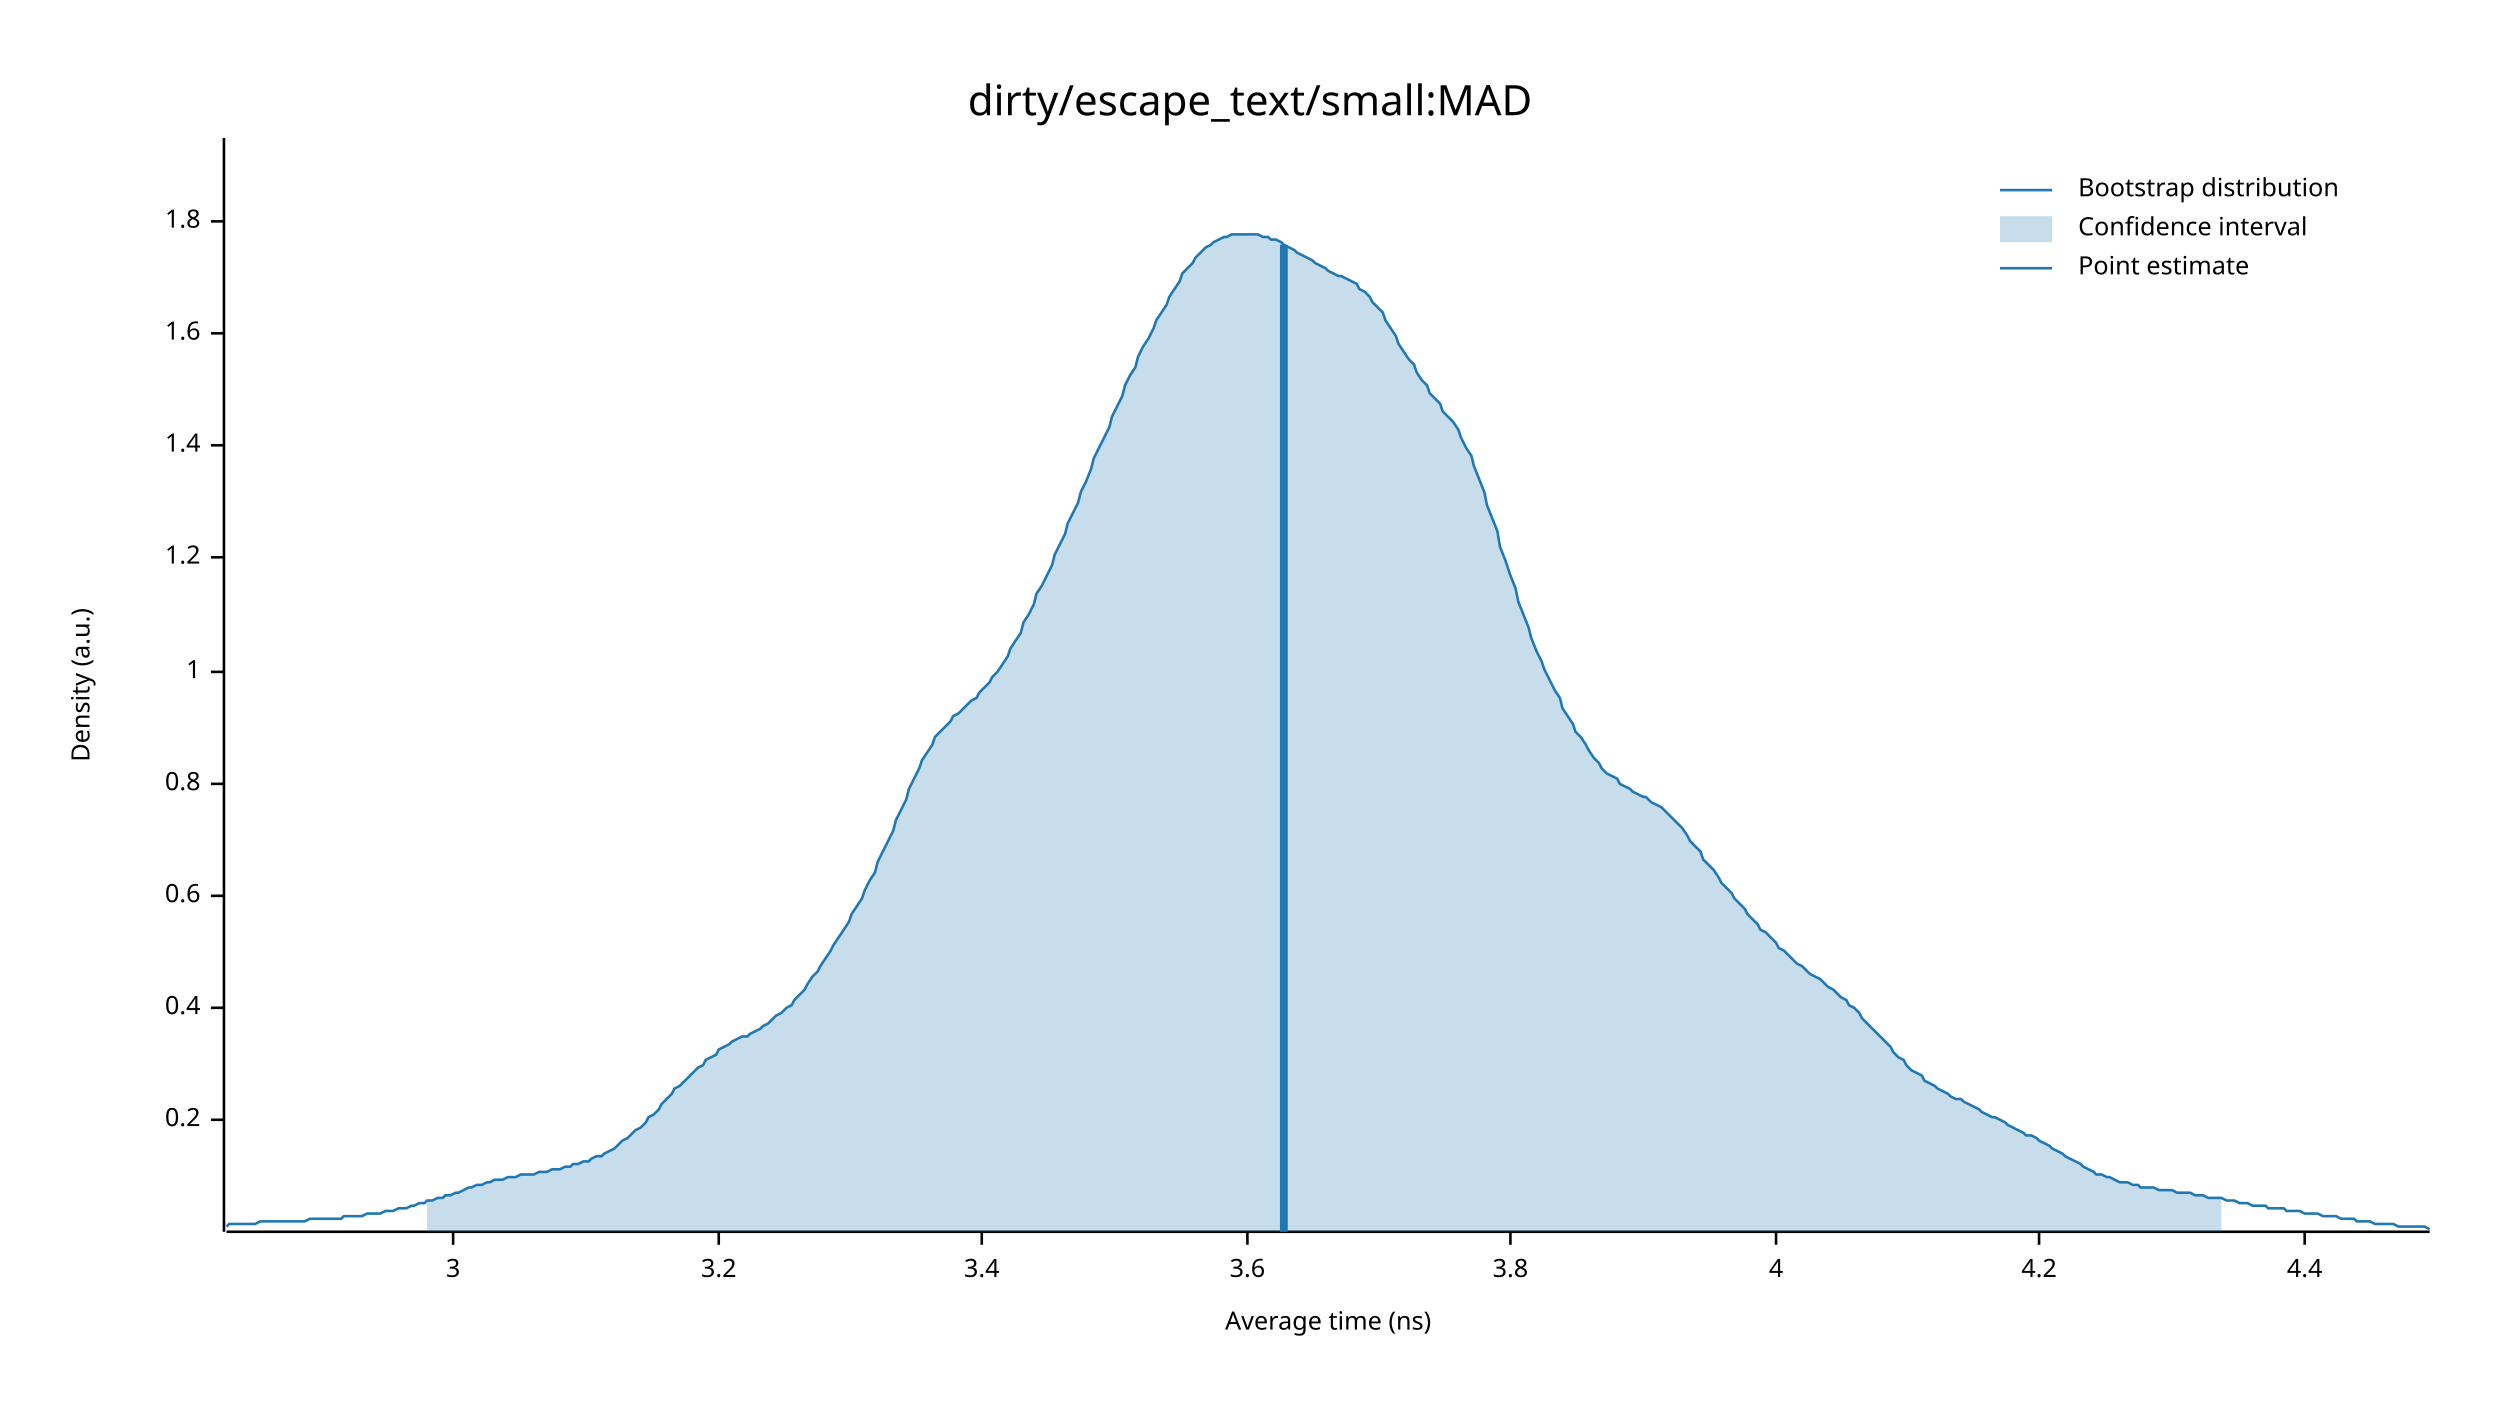
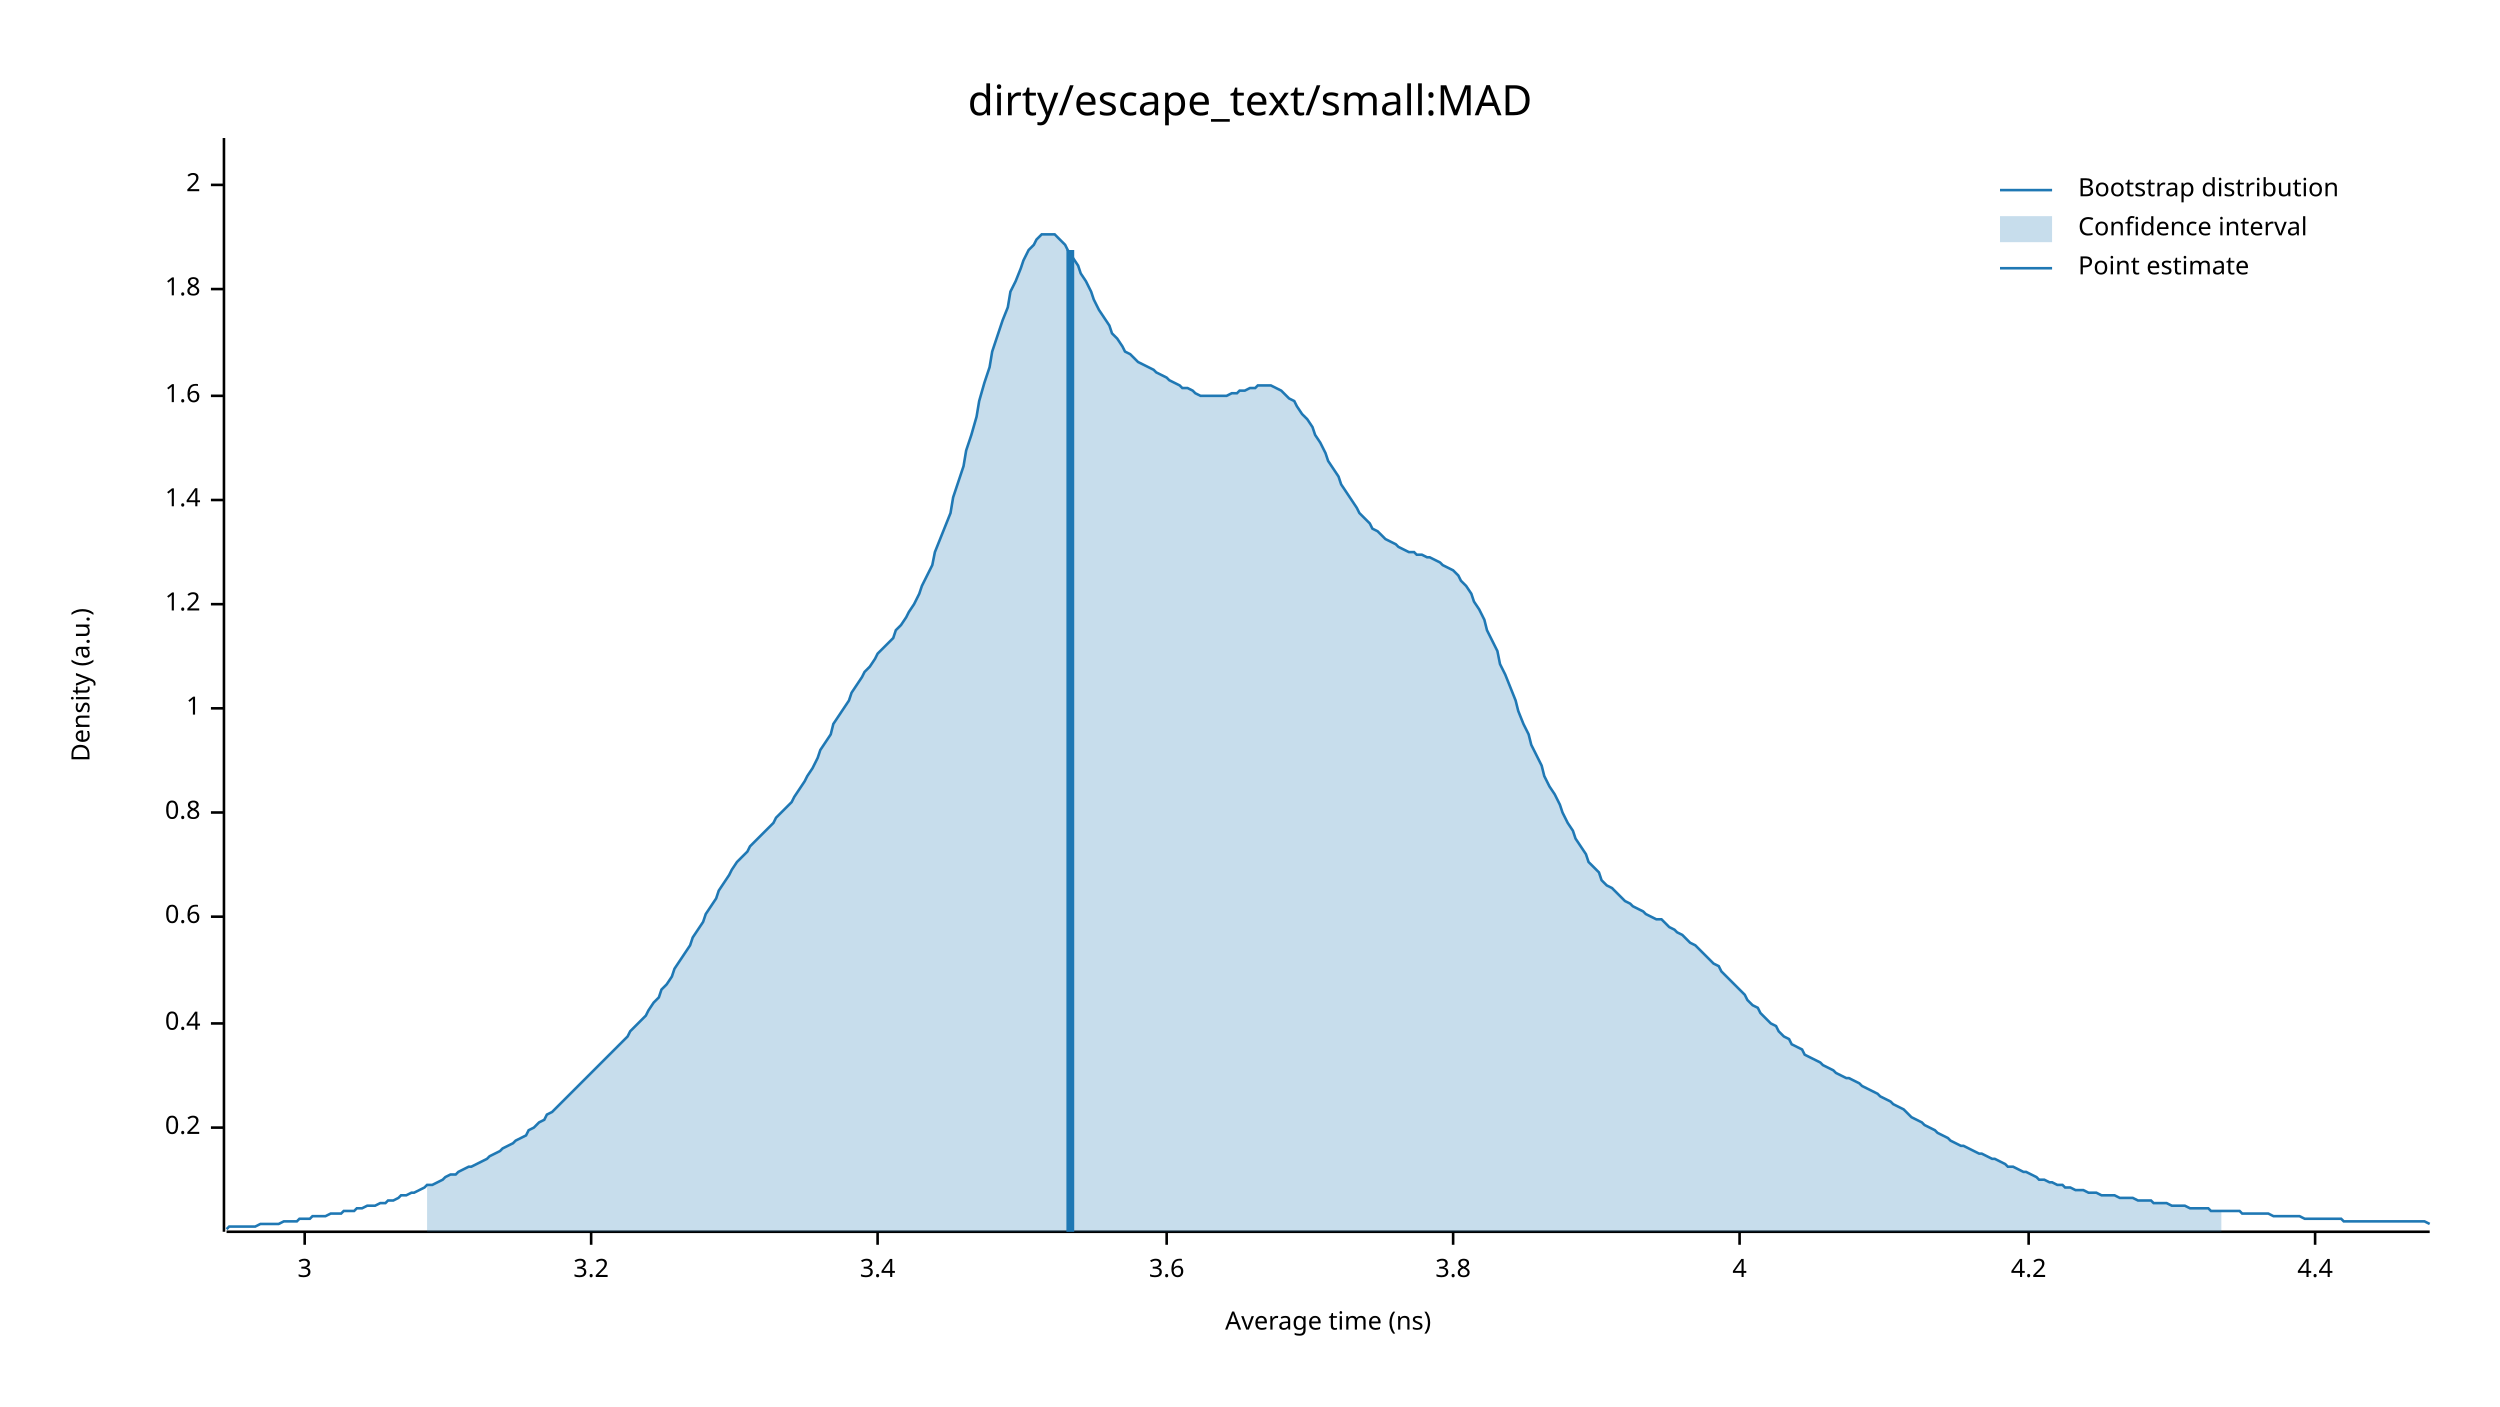
<svg xmlns="http://www.w3.org/2000/svg" width="960" height="540" viewBox="0 0 960 540">
  <text x="480" y="32" dy="0.76em" text-anchor="middle" font-family="sans-serif" font-size="16.129" opacity="1" fill="#000000">
dirty/escape_text/small:MAD
</text>
  <text x="27" y="263" dy="0.76em" text-anchor="middle" font-family="sans-serif" font-size="9.677" opacity="1" fill="#000000" transform="rotate(270, 27, 263)">
Density (a.u.)
</text>
  <text x="510" y="513" dy="-0.5ex" text-anchor="middle" font-family="sans-serif" font-size="9.677" opacity="1" fill="#000000">
Average time (ns)
</text>
  <polyline fill="none" opacity="1" stroke="#000000" stroke-width="1" points="86,53 86,473 " />
-   <text x="77" y="430" dy="0.5ex" text-anchor="end" font-family="sans-serif" font-size="9.677" opacity="1" fill="#000000">
+   <text x="77" y="433" dy="0.5ex" text-anchor="end" font-family="sans-serif" font-size="9.677" opacity="1" fill="#000000">
0.2
</text>
-   <polyline fill="none" opacity="1" stroke="#000000" stroke-width="1" points="81,430 86,430 " />
-   <text x="77" y="387" dy="0.5ex" text-anchor="end" font-family="sans-serif" font-size="9.677" opacity="1" fill="#000000">
+   <polyline fill="none" opacity="1" stroke="#000000" stroke-width="1" points="81,433 86,433 " />
+   <text x="77" y="393" dy="0.5ex" text-anchor="end" font-family="sans-serif" font-size="9.677" opacity="1" fill="#000000">
0.4
</text>
-   <polyline fill="none" opacity="1" stroke="#000000" stroke-width="1" points="81,387 86,387 " />
-   <text x="77" y="344" dy="0.5ex" text-anchor="end" font-family="sans-serif" font-size="9.677" opacity="1" fill="#000000">
+   <polyline fill="none" opacity="1" stroke="#000000" stroke-width="1" points="81,393 86,393 " />
+   <text x="77" y="352" dy="0.5ex" text-anchor="end" font-family="sans-serif" font-size="9.677" opacity="1" fill="#000000">
0.6
</text>
-   <polyline fill="none" opacity="1" stroke="#000000" stroke-width="1" points="81,344 86,344 " />
-   <text x="77" y="301" dy="0.5ex" text-anchor="end" font-family="sans-serif" font-size="9.677" opacity="1" fill="#000000">
+   <polyline fill="none" opacity="1" stroke="#000000" stroke-width="1" points="81,352 86,352 " />
+   <text x="77" y="312" dy="0.5ex" text-anchor="end" font-family="sans-serif" font-size="9.677" opacity="1" fill="#000000">
0.8
</text>
-   <polyline fill="none" opacity="1" stroke="#000000" stroke-width="1" points="81,301 86,301 " />
-   <text x="77" y="258" dy="0.5ex" text-anchor="end" font-family="sans-serif" font-size="9.677" opacity="1" fill="#000000">
+   <polyline fill="none" opacity="1" stroke="#000000" stroke-width="1" points="81,312 86,312 " />
+   <text x="77" y="272" dy="0.5ex" text-anchor="end" font-family="sans-serif" font-size="9.677" opacity="1" fill="#000000">
1
</text>
-   <polyline fill="none" opacity="1" stroke="#000000" stroke-width="1" points="81,258 86,258 " />
-   <text x="77" y="214" dy="0.5ex" text-anchor="end" font-family="sans-serif" font-size="9.677" opacity="1" fill="#000000">
+   <polyline fill="none" opacity="1" stroke="#000000" stroke-width="1" points="81,272 86,272 " />
+   <text x="77" y="232" dy="0.5ex" text-anchor="end" font-family="sans-serif" font-size="9.677" opacity="1" fill="#000000">
1.2
</text>
-   <polyline fill="none" opacity="1" stroke="#000000" stroke-width="1" points="81,214 86,214 " />
-   <text x="77" y="171" dy="0.5ex" text-anchor="end" font-family="sans-serif" font-size="9.677" opacity="1" fill="#000000">
+   <polyline fill="none" opacity="1" stroke="#000000" stroke-width="1" points="81,232 86,232 " />
+   <text x="77" y="192" dy="0.5ex" text-anchor="end" font-family="sans-serif" font-size="9.677" opacity="1" fill="#000000">
1.4
</text>
-   <polyline fill="none" opacity="1" stroke="#000000" stroke-width="1" points="81,171 86,171 " />
-   <text x="77" y="128" dy="0.5ex" text-anchor="end" font-family="sans-serif" font-size="9.677" opacity="1" fill="#000000">
+   <polyline fill="none" opacity="1" stroke="#000000" stroke-width="1" points="81,192 86,192 " />
+   <text x="77" y="152" dy="0.5ex" text-anchor="end" font-family="sans-serif" font-size="9.677" opacity="1" fill="#000000">
1.6
</text>
-   <polyline fill="none" opacity="1" stroke="#000000" stroke-width="1" points="81,128 86,128 " />
-   <text x="77" y="85" dy="0.5ex" text-anchor="end" font-family="sans-serif" font-size="9.677" opacity="1" fill="#000000">
+   <polyline fill="none" opacity="1" stroke="#000000" stroke-width="1" points="81,152 86,152 " />
+   <text x="77" y="111" dy="0.5ex" text-anchor="end" font-family="sans-serif" font-size="9.677" opacity="1" fill="#000000">
1.8
</text>
-   <polyline fill="none" opacity="1" stroke="#000000" stroke-width="1" points="81,85 86,85 " />
+   <polyline fill="none" opacity="1" stroke="#000000" stroke-width="1" points="81,111 86,111 " />
+   <text x="77" y="71" dy="0.5ex" text-anchor="end" font-family="sans-serif" font-size="9.677" opacity="1" fill="#000000">
+ 2
+ </text>
+   <polyline fill="none" opacity="1" stroke="#000000" stroke-width="1" points="81,71 86,71 " />
  <polyline fill="none" opacity="1" stroke="#000000" stroke-width="1" points="87,473 933,473 " />
-   <text x="174" y="483" dy="0.76em" text-anchor="middle" font-family="sans-serif" font-size="9.677" opacity="1" fill="#000000">
+   <text x="117" y="483" dy="0.76em" text-anchor="middle" font-family="sans-serif" font-size="9.677" opacity="1" fill="#000000">
3
</text>
-   <polyline fill="none" opacity="1" stroke="#000000" stroke-width="1" points="174,473 174,478 " />
-   <text x="276" y="483" dy="0.76em" text-anchor="middle" font-family="sans-serif" font-size="9.677" opacity="1" fill="#000000">
+   <polyline fill="none" opacity="1" stroke="#000000" stroke-width="1" points="117,473 117,478 " />
+   <text x="227" y="483" dy="0.76em" text-anchor="middle" font-family="sans-serif" font-size="9.677" opacity="1" fill="#000000">
3.2
</text>
-   <polyline fill="none" opacity="1" stroke="#000000" stroke-width="1" points="276,473 276,478 " />
-   <text x="377" y="483" dy="0.76em" text-anchor="middle" font-family="sans-serif" font-size="9.677" opacity="1" fill="#000000">
+   <polyline fill="none" opacity="1" stroke="#000000" stroke-width="1" points="227,473 227,478 " />
+   <text x="337" y="483" dy="0.76em" text-anchor="middle" font-family="sans-serif" font-size="9.677" opacity="1" fill="#000000">
3.4
</text>
-   <polyline fill="none" opacity="1" stroke="#000000" stroke-width="1" points="377,473 377,478 " />
-   <text x="479" y="483" dy="0.76em" text-anchor="middle" font-family="sans-serif" font-size="9.677" opacity="1" fill="#000000">
+   <polyline fill="none" opacity="1" stroke="#000000" stroke-width="1" points="337,473 337,478 " />
+   <text x="448" y="483" dy="0.76em" text-anchor="middle" font-family="sans-serif" font-size="9.677" opacity="1" fill="#000000">
3.6
</text>
-   <polyline fill="none" opacity="1" stroke="#000000" stroke-width="1" points="479,473 479,478 " />
-   <text x="580" y="483" dy="0.76em" text-anchor="middle" font-family="sans-serif" font-size="9.677" opacity="1" fill="#000000">
+   <polyline fill="none" opacity="1" stroke="#000000" stroke-width="1" points="448,473 448,478 " />
+   <text x="558" y="483" dy="0.76em" text-anchor="middle" font-family="sans-serif" font-size="9.677" opacity="1" fill="#000000">
3.8
</text>
-   <polyline fill="none" opacity="1" stroke="#000000" stroke-width="1" points="580,473 580,478 " />
-   <text x="682" y="483" dy="0.76em" text-anchor="middle" font-family="sans-serif" font-size="9.677" opacity="1" fill="#000000">
+   <polyline fill="none" opacity="1" stroke="#000000" stroke-width="1" points="558,473 558,478 " />
+   <text x="668" y="483" dy="0.76em" text-anchor="middle" font-family="sans-serif" font-size="9.677" opacity="1" fill="#000000">
4
</text>
-   <polyline fill="none" opacity="1" stroke="#000000" stroke-width="1" points="682,473 682,478 " />
-   <text x="783" y="483" dy="0.76em" text-anchor="middle" font-family="sans-serif" font-size="9.677" opacity="1" fill="#000000">
+   <polyline fill="none" opacity="1" stroke="#000000" stroke-width="1" points="668,473 668,478 " />
+   <text x="779" y="483" dy="0.76em" text-anchor="middle" font-family="sans-serif" font-size="9.677" opacity="1" fill="#000000">
4.2
</text>
-   <polyline fill="none" opacity="1" stroke="#000000" stroke-width="1" points="783,473 783,478 " />
-   <text x="885" y="483" dy="0.76em" text-anchor="middle" font-family="sans-serif" font-size="9.677" opacity="1" fill="#000000">
+   <polyline fill="none" opacity="1" stroke="#000000" stroke-width="1" points="779,473 779,478 " />
+   <text x="889" y="483" dy="0.76em" text-anchor="middle" font-family="sans-serif" font-size="9.677" opacity="1" fill="#000000">
4.4
</text>
-   <polyline fill="none" opacity="1" stroke="#000000" stroke-width="1" points="885,473 885,478 " />
-   <polyline fill="none" opacity="1" stroke="#1F78B4" stroke-width="1" points="87,471 88,470 90,470 92,470 93,470 95,470 97,470 98,470 100,469 102,469 103,469 105,469 107,469 109,469 110,469 112,469 114,469 115,469 117,469 119,468 120,468 122,468 124,468 125,468 127,468 129,468 131,468 132,467 134,467 136,467 137,467 139,467 141,466 142,466 144,466 146,466 148,465 149,465 151,465 153,464 154,464 156,464 158,463 159,463 161,462 163,462 164,461 166,461 168,460 170,460 171,459 173,459 175,458 176,458 178,457 180,456 181,456 183,455 185,455 187,454 188,454 190,453 192,453 193,453 195,452 197,452 198,452 200,451 202,451 203,451 205,451 207,450 209,450 210,450 212,449 214,449 215,449 217,448 219,448 220,447 222,447 224,446 226,446 227,445 229,444 231,444 232,443 234,442 236,441 237,440 239,438 241,437 242,436 244,434 246,433 248,431 249,429 251,428 253,426 254,424 256,422 258,420 259,418 261,417 263,415 265,413 266,412 268,410 270,409 271,407 273,406 275,405 276,403 278,402 280,401 281,400 283,399 285,398 287,398 288,397 290,396 292,395 293,394 295,393 297,391 298,390 300,389 302,387 304,386 305,384 307,382 309,380 310,378 312,375 314,373 315,371 317,368 319,365 320,363 322,360 324,357 326,354 327,351 329,348 331,345 332,342 334,338 336,335 337,331 339,327 341,323 343,319 344,315 346,311 348,307 349,303 351,299 353,295 354,292 356,289 358,286 359,283 361,281 363,279 365,277 366,275 368,274 370,272 371,271 373,269 375,268 376,266 378,264 380,262 381,260 383,258 385,255 387,252 388,249 390,246 392,243 393,239 395,236 397,232 398,228 400,225 402,221 404,217 405,213 407,209 409,205 410,201 412,197 414,193 415,189 417,185 419,180 420,176 422,172 424,168 426,164 427,160 429,156 431,152 432,148 434,144 436,141 437,137 439,133 441,130 443,126 444,123 446,120 448,117 449,114 451,111 453,108 454,105 456,103 458,101 459,99 461,97 463,95 465,94 466,93 468,92 470,91 471,91 473,90 475,90 476,90 478,90 480,90 482,90 483,90 485,91 487,91 488,92 490,92 492,93 493,94 495,95 497,96 498,97 500,98 502,99 504,100 505,101 507,102 509,103 510,104 512,105 514,106 515,106 517,107 519,108 521,109 522,111 524,112 526,114 527,116 529,118 531,120 532,123 534,126 536,129 537,132 539,135 541,138 543,140 544,143 546,146 548,148 549,151 551,153 553,155 554,158 556,160 558,162 560,165 561,168 563,172 565,175 566,179 568,184 570,189 571,194 573,199 575,204 576,210 578,215 580,221 582,226 583,231 585,236 587,241 588,245 590,250 592,254 593,257 595,261 597,265 599,268 600,272 602,275 604,278 605,281 607,283 609,286 610,288 612,291 614,293 615,295 617,297 619,298 621,299 622,301 624,302 626,303 627,304 629,305 631,306 632,306 634,308 636,309 638,310 639,311 641,313 643,315 644,316 646,318 648,321 649,323 651,325 653,327 654,330 656,332 658,334 660,337 661,339 663,341 665,343 666,345 668,347 670,349 671,351 673,353 675,355 676,357 678,358 680,360 682,362 683,364 685,365 687,367 688,368 690,370 692,371 693,372 695,374 697,375 699,376 700,377 702,379 704,380 705,381 707,383 709,384 710,386 712,387 714,389 715,391 717,393 719,395 721,397 722,398 724,400 726,402 727,404 729,406 731,407 732,409 734,411 736,412 738,413 739,415 741,416 743,417 744,418 746,419 748,420 749,421 751,422 753,422 754,423 756,424 758,425 760,426 761,427 763,428 765,429 766,429 768,430 770,431 771,432 773,433 775,434 777,435 778,436 780,436 782,437 783,438 785,439 787,440 788,441 790,442 792,443 793,444 795,445 797,446 799,447 800,448 802,449 804,450 805,451 807,451 809,452 810,452 812,453 814,454 816,454 817,454 819,455 821,455 822,456 824,456 826,456 827,456 829,457 831,457 832,457 834,457 836,458 838,458 839,458 841,458 843,459 844,459 846,459 848,460 849,460 851,460 853,460 855,461 856,461 858,461 860,462 861,462 863,462 865,463 866,463 868,463 870,463 871,464 873,464 875,464 877,464 878,465 880,465 882,465 883,465 885,466 887,466 888,466 890,466 892,467 894,467 895,467 897,467 899,468 900,468 902,468 904,468 905,469 907,469 909,469 910,469 912,470 914,470 916,470 917,470 919,470 921,471 922,471 924,471 926,471 927,471 929,471 931,471 933,472 " />
-   <polygon opacity="0.25" fill="#1F78B4" points="164,461 166,461 168,460 170,460 171,459 173,459 175,458 176,458 178,457 180,456 181,456 183,455 185,455 187,454 188,454 190,453 192,453 193,453 195,452 197,452 198,452 200,451 202,451 203,451 205,451 207,450 209,450 210,450 212,449 214,449 215,449 217,448 219,448 220,447 222,447 224,446 226,446 227,445 229,444 231,444 232,443 234,442 236,441 237,440 239,438 241,437 242,436 244,434 246,433 248,431 249,429 251,428 253,426 254,424 256,422 258,420 259,418 261,417 263,415 265,413 266,412 268,410 270,409 271,407 273,406 275,405 276,403 278,402 280,401 281,400 283,399 285,398 287,398 288,397 290,396 292,395 293,394 295,393 297,391 298,390 300,389 302,387 304,386 305,384 307,382 309,380 310,378 312,375 314,373 315,371 317,368 319,365 320,363 322,360 324,357 326,354 327,351 329,348 331,345 332,342 334,338 336,335 337,331 339,327 341,323 343,319 344,315 346,311 348,307 349,303 351,299 353,295 354,292 356,289 358,286 359,283 361,281 363,279 365,277 366,275 368,274 370,272 371,271 373,269 375,268 376,266 378,264 380,262 381,260 383,258 385,255 387,252 388,249 390,246 392,243 393,239 395,236 397,232 398,228 400,225 402,221 404,217 405,213 407,209 409,205 410,201 412,197 414,193 415,189 417,185 419,180 420,176 422,172 424,168 426,164 427,160 429,156 431,152 432,148 434,144 436,141 437,137 439,133 441,130 443,126 444,123 446,120 448,117 449,114 451,111 453,108 454,105 456,103 458,101 459,99 461,97 463,95 465,94 466,93 468,92 470,91 471,91 473,90 475,90 476,90 478,90 480,90 482,90 483,90 485,91 487,91 488,92 490,92 492,93 493,94 495,95 497,96 498,97 500,98 502,99 504,100 505,101 507,102 509,103 510,104 512,105 514,106 515,106 517,107 519,108 521,109 522,111 524,112 526,114 527,116 529,118 531,120 532,123 534,126 536,129 537,132 539,135 541,138 543,140 544,143 546,146 548,148 549,151 551,153 553,155 554,158 556,160 558,162 560,165 561,168 563,172 565,175 566,179 568,184 570,189 571,194 573,199 575,204 576,210 578,215 580,221 582,226 583,231 585,236 587,241 588,245 590,250 592,254 593,257 595,261 597,265 599,268 600,272 602,275 604,278 605,281 607,283 609,286 610,288 612,291 614,293 615,295 617,297 619,298 621,299 622,301 624,302 626,303 627,304 629,305 631,306 632,306 634,308 636,309 638,310 639,311 641,313 643,315 644,316 646,318 648,321 649,323 651,325 653,327 654,330 656,332 658,334 660,337 661,339 663,341 665,343 666,345 668,347 670,349 671,351 673,353 675,355 676,357 678,358 680,360 682,362 683,364 685,365 687,367 688,368 690,370 692,371 693,372 695,374 697,375 699,376 700,377 702,379 704,380 705,381 707,383 709,384 710,386 712,387 714,389 715,391 717,393 719,395 721,397 722,398 724,400 726,402 727,404 729,406 731,407 732,409 734,411 736,412 738,413 739,415 741,416 743,417 744,418 746,419 748,420 749,421 751,422 753,422 754,423 756,424 758,425 760,426 761,427 763,428 765,429 766,429 768,430 770,431 771,432 773,433 775,434 777,435 778,436 780,436 782,437 783,438 785,439 787,440 788,441 790,442 792,443 793,444 795,445 797,446 799,447 800,448 802,449 804,450 805,451 807,451 809,452 810,452 812,453 814,454 816,454 817,454 819,455 821,455 822,456 824,456 826,456 827,456 829,457 831,457 832,457 834,457 836,458 838,458 839,458 841,458 843,459 844,459 846,459 848,460 849,460 851,460 853,460 853,473 164,473 " />
-   <polyline fill="none" opacity="1" stroke="#1F78B4" stroke-width="3" points="493,473 493,94 " />
+   <polyline fill="none" opacity="1" stroke="#000000" stroke-width="1" points="889,473 889,478 " />
+   <polyline fill="none" opacity="1" stroke="#1F78B4" stroke-width="1" points="87,472 88,471 90,471 92,471 93,471 95,471 97,471 98,471 100,470 102,470 103,470 105,470 107,470 109,469 110,469 112,469 114,469 115,468 117,468 119,468 120,467 122,467 124,467 125,467 127,466 129,466 131,466 132,465 134,465 136,465 137,464 139,464 141,463 142,463 144,463 146,462 148,462 149,461 151,461 153,460 154,459 156,459 158,458 159,458 161,457 163,456 164,455 166,455 168,454 170,453 171,452 173,451 175,451 176,450 178,449 180,448 181,448 183,447 185,446 187,445 188,444 190,443 192,442 193,441 195,440 197,439 198,438 200,437 202,436 203,434 205,433 207,431 209,430 210,428 212,427 214,425 215,424 217,422 219,420 220,419 222,417 224,415 226,413 227,412 229,410 231,408 232,407 234,405 236,403 237,402 239,400 241,398 242,396 244,394 246,392 248,390 249,388 251,385 253,383 254,380 256,378 258,375 259,372 261,369 263,366 265,363 266,360 268,357 270,354 271,351 273,348 275,345 276,342 278,339 280,336 281,334 283,331 285,329 287,327 288,325 290,323 292,321 293,320 295,318 297,316 298,314 300,312 302,310 304,308 305,306 307,303 309,300 310,298 312,295 314,291 315,288 317,285 319,282 320,278 322,275 324,272 326,269 327,266 329,263 331,260 332,258 334,256 336,253 337,251 339,249 341,247 343,245 344,242 346,240 348,237 349,235 351,232 353,228 354,225 356,221 358,217 359,212 361,207 363,202 365,197 366,191 368,185 370,179 371,173 373,167 375,160 376,154 378,147 380,141 381,135 383,129 385,123 387,118 388,112 390,108 392,103 393,100 395,96 397,94 398,92 400,90 402,90 404,90 405,90 407,92 409,94 410,96 412,99 414,102 415,105 417,108 419,112 420,115 422,119 424,122 426,125 427,128 429,130 431,133 432,135 434,136 436,138 437,139 439,140 441,141 443,142 444,143 446,144 448,145 449,146 451,147 453,148 454,149 456,149 458,150 459,151 461,152 463,152 465,152 466,152 468,152 470,152 471,152 473,151 475,151 476,150 478,150 480,149 482,149 483,148 485,148 487,148 488,148 490,149 492,150 493,151 495,153 497,154 498,156 500,159 502,161 504,164 505,167 507,170 509,174 510,177 512,180 514,183 515,186 517,189 519,192 521,195 522,197 524,199 526,201 527,203 529,204 531,206 532,207 534,208 536,209 537,210 539,211 541,212 543,212 544,213 546,213 548,214 549,214 551,215 553,216 554,217 556,218 558,219 560,221 561,223 563,225 565,228 566,231 568,234 570,238 571,242 573,246 575,250 576,255 578,259 580,264 582,269 583,273 585,278 587,282 588,286 590,290 592,294 593,298 595,302 597,305 599,309 600,312 602,316 604,319 605,322 607,325 609,328 610,331 612,333 614,335 615,338 617,340 619,341 621,343 622,344 624,346 626,347 627,348 629,349 631,350 632,351 634,352 636,353 638,353 639,354 641,356 643,357 644,358 646,359 648,361 649,362 651,363 653,365 654,366 656,368 658,370 660,371 661,373 663,375 665,377 666,378 668,380 670,382 671,384 673,386 675,387 676,389 678,391 680,393 682,394 683,396 685,398 687,399 688,401 690,402 692,403 693,405 695,406 697,407 699,408 700,409 702,410 704,411 705,412 707,413 709,414 710,414 712,415 714,416 715,417 717,418 719,419 721,420 722,421 724,422 726,423 727,424 729,425 731,426 732,427 734,429 736,430 738,431 739,432 741,433 743,434 744,435 746,436 748,437 749,438 751,439 753,440 754,440 756,441 758,442 760,443 761,443 763,444 765,445 766,445 768,446 770,447 771,448 773,448 775,449 777,450 778,450 780,451 782,452 783,453 785,453 787,454 788,454 790,455 792,455 793,456 795,456 797,457 799,457 800,457 802,458 804,458 805,458 807,459 809,459 810,459 812,459 814,460 816,460 817,460 819,460 821,461 822,461 824,461 826,461 827,462 829,462 831,462 832,462 834,463 836,463 838,463 839,463 841,464 843,464 844,464 846,464 848,464 849,465 851,465 853,465 855,465 856,465 858,465 860,465 861,466 863,466 865,466 866,466 868,466 870,466 871,466 873,467 875,467 877,467 878,467 880,467 882,467 883,467 885,468 887,468 888,468 890,468 892,468 894,468 895,468 897,468 899,468 900,469 902,469 904,469 905,469 907,469 909,469 910,469 912,469 914,469 916,469 917,469 919,469 921,469 922,469 924,469 926,469 927,469 929,469 931,469 933,470 " />
+   <polygon opacity="0.25" fill="#1F78B4" points="164,455 166,455 168,454 170,453 171,452 173,451 175,451 176,450 178,449 180,448 181,448 183,447 185,446 187,445 188,444 190,443 192,442 193,441 195,440 197,439 198,438 200,437 202,436 203,434 205,433 207,431 209,430 210,428 212,427 214,425 215,424 217,422 219,420 220,419 222,417 224,415 226,413 227,412 229,410 231,408 232,407 234,405 236,403 237,402 239,400 241,398 242,396 244,394 246,392 248,390 249,388 251,385 253,383 254,380 256,378 258,375 259,372 261,369 263,366 265,363 266,360 268,357 270,354 271,351 273,348 275,345 276,342 278,339 280,336 281,334 283,331 285,329 287,327 288,325 290,323 292,321 293,320 295,318 297,316 298,314 300,312 302,310 304,308 305,306 307,303 309,300 310,298 312,295 314,291 315,288 317,285 319,282 320,278 322,275 324,272 326,269 327,266 329,263 331,260 332,258 334,256 336,253 337,251 339,249 341,247 343,245 344,242 346,240 348,237 349,235 351,232 353,228 354,225 356,221 358,217 359,212 361,207 363,202 365,197 366,191 368,185 370,179 371,173 373,167 375,160 376,154 378,147 380,141 381,135 383,129 385,123 387,118 388,112 390,108 392,103 393,100 395,96 397,94 398,92 400,90 402,90 404,90 405,90 407,92 409,94 410,96 412,99 414,102 415,105 417,108 419,112 420,115 422,119 424,122 426,125 427,128 429,130 431,133 432,135 434,136 436,138 437,139 439,140 441,141 443,142 444,143 446,144 448,145 449,146 451,147 453,148 454,149 456,149 458,150 459,151 461,152 463,152 465,152 466,152 468,152 470,152 471,152 473,151 475,151 476,150 478,150 480,149 482,149 483,148 485,148 487,148 488,148 490,149 492,150 493,151 495,153 497,154 498,156 500,159 502,161 504,164 505,167 507,170 509,174 510,177 512,180 514,183 515,186 517,189 519,192 521,195 522,197 524,199 526,201 527,203 529,204 531,206 532,207 534,208 536,209 537,210 539,211 541,212 543,212 544,213 546,213 548,214 549,214 551,215 553,216 554,217 556,218 558,219 560,221 561,223 563,225 565,228 566,231 568,234 570,238 571,242 573,246 575,250 576,255 578,259 580,264 582,269 583,273 585,278 587,282 588,286 590,290 592,294 593,298 595,302 597,305 599,309 600,312 602,316 604,319 605,322 607,325 609,328 610,331 612,333 614,335 615,338 617,340 619,341 621,343 622,344 624,346 626,347 627,348 629,349 631,350 632,351 634,352 636,353 638,353 639,354 641,356 643,357 644,358 646,359 648,361 649,362 651,363 653,365 654,366 656,368 658,370 660,371 661,373 663,375 665,377 666,378 668,380 670,382 671,384 673,386 675,387 676,389 678,391 680,393 682,394 683,396 685,398 687,399 688,401 690,402 692,403 693,405 695,406 697,407 699,408 700,409 702,410 704,411 705,412 707,413 709,414 710,414 712,415 714,416 715,417 717,418 719,419 721,420 722,421 724,422 726,423 727,424 729,425 731,426 732,427 734,429 736,430 738,431 739,432 741,433 743,434 744,435 746,436 748,437 749,438 751,439 753,440 754,440 756,441 758,442 760,443 761,443 763,444 765,445 766,445 768,446 770,447 771,448 773,448 775,449 777,450 778,450 780,451 782,452 783,453 785,453 787,454 788,454 790,455 792,455 793,456 795,456 797,457 799,457 800,457 802,458 804,458 805,458 807,459 809,459 810,459 812,459 814,460 816,460 817,460 819,460 821,461 822,461 824,461 826,461 827,462 829,462 831,462 832,462 834,463 836,463 838,463 839,463 841,464 843,464 844,464 846,464 848,464 849,465 851,465 853,465 853,473 164,473 " />
+   <polyline fill="none" opacity="1" stroke="#1F78B4" stroke-width="3" points="411,473 411,96 " />
  <text x="798" y="68" dy="0.76em" text-anchor="start" font-family="sans-serif" font-size="9.677" opacity="1" fill="#000000">
Bootstrap distribution
</text>
  <text x="798" y="83" dy="0.76em" text-anchor="start" font-family="sans-serif" font-size="9.677" opacity="1" fill="#000000">
Confidence interval
</text>
  <text x="798" y="98" dy="0.76em" text-anchor="start" font-family="sans-serif" font-size="9.677" opacity="1" fill="#000000">
Point estimate
</text>
  <polyline fill="none" opacity="1" stroke="#1F78B4" stroke-width="1" points="768,73 788,73 " />
  <rect x="768" y="83" width="20" height="10" opacity="0.25" fill="#1F78B4" stroke="none" />
  <polyline fill="none" opacity="1" stroke="#1F78B4" stroke-width="1" points="768,103 788,103 " />
</svg>
